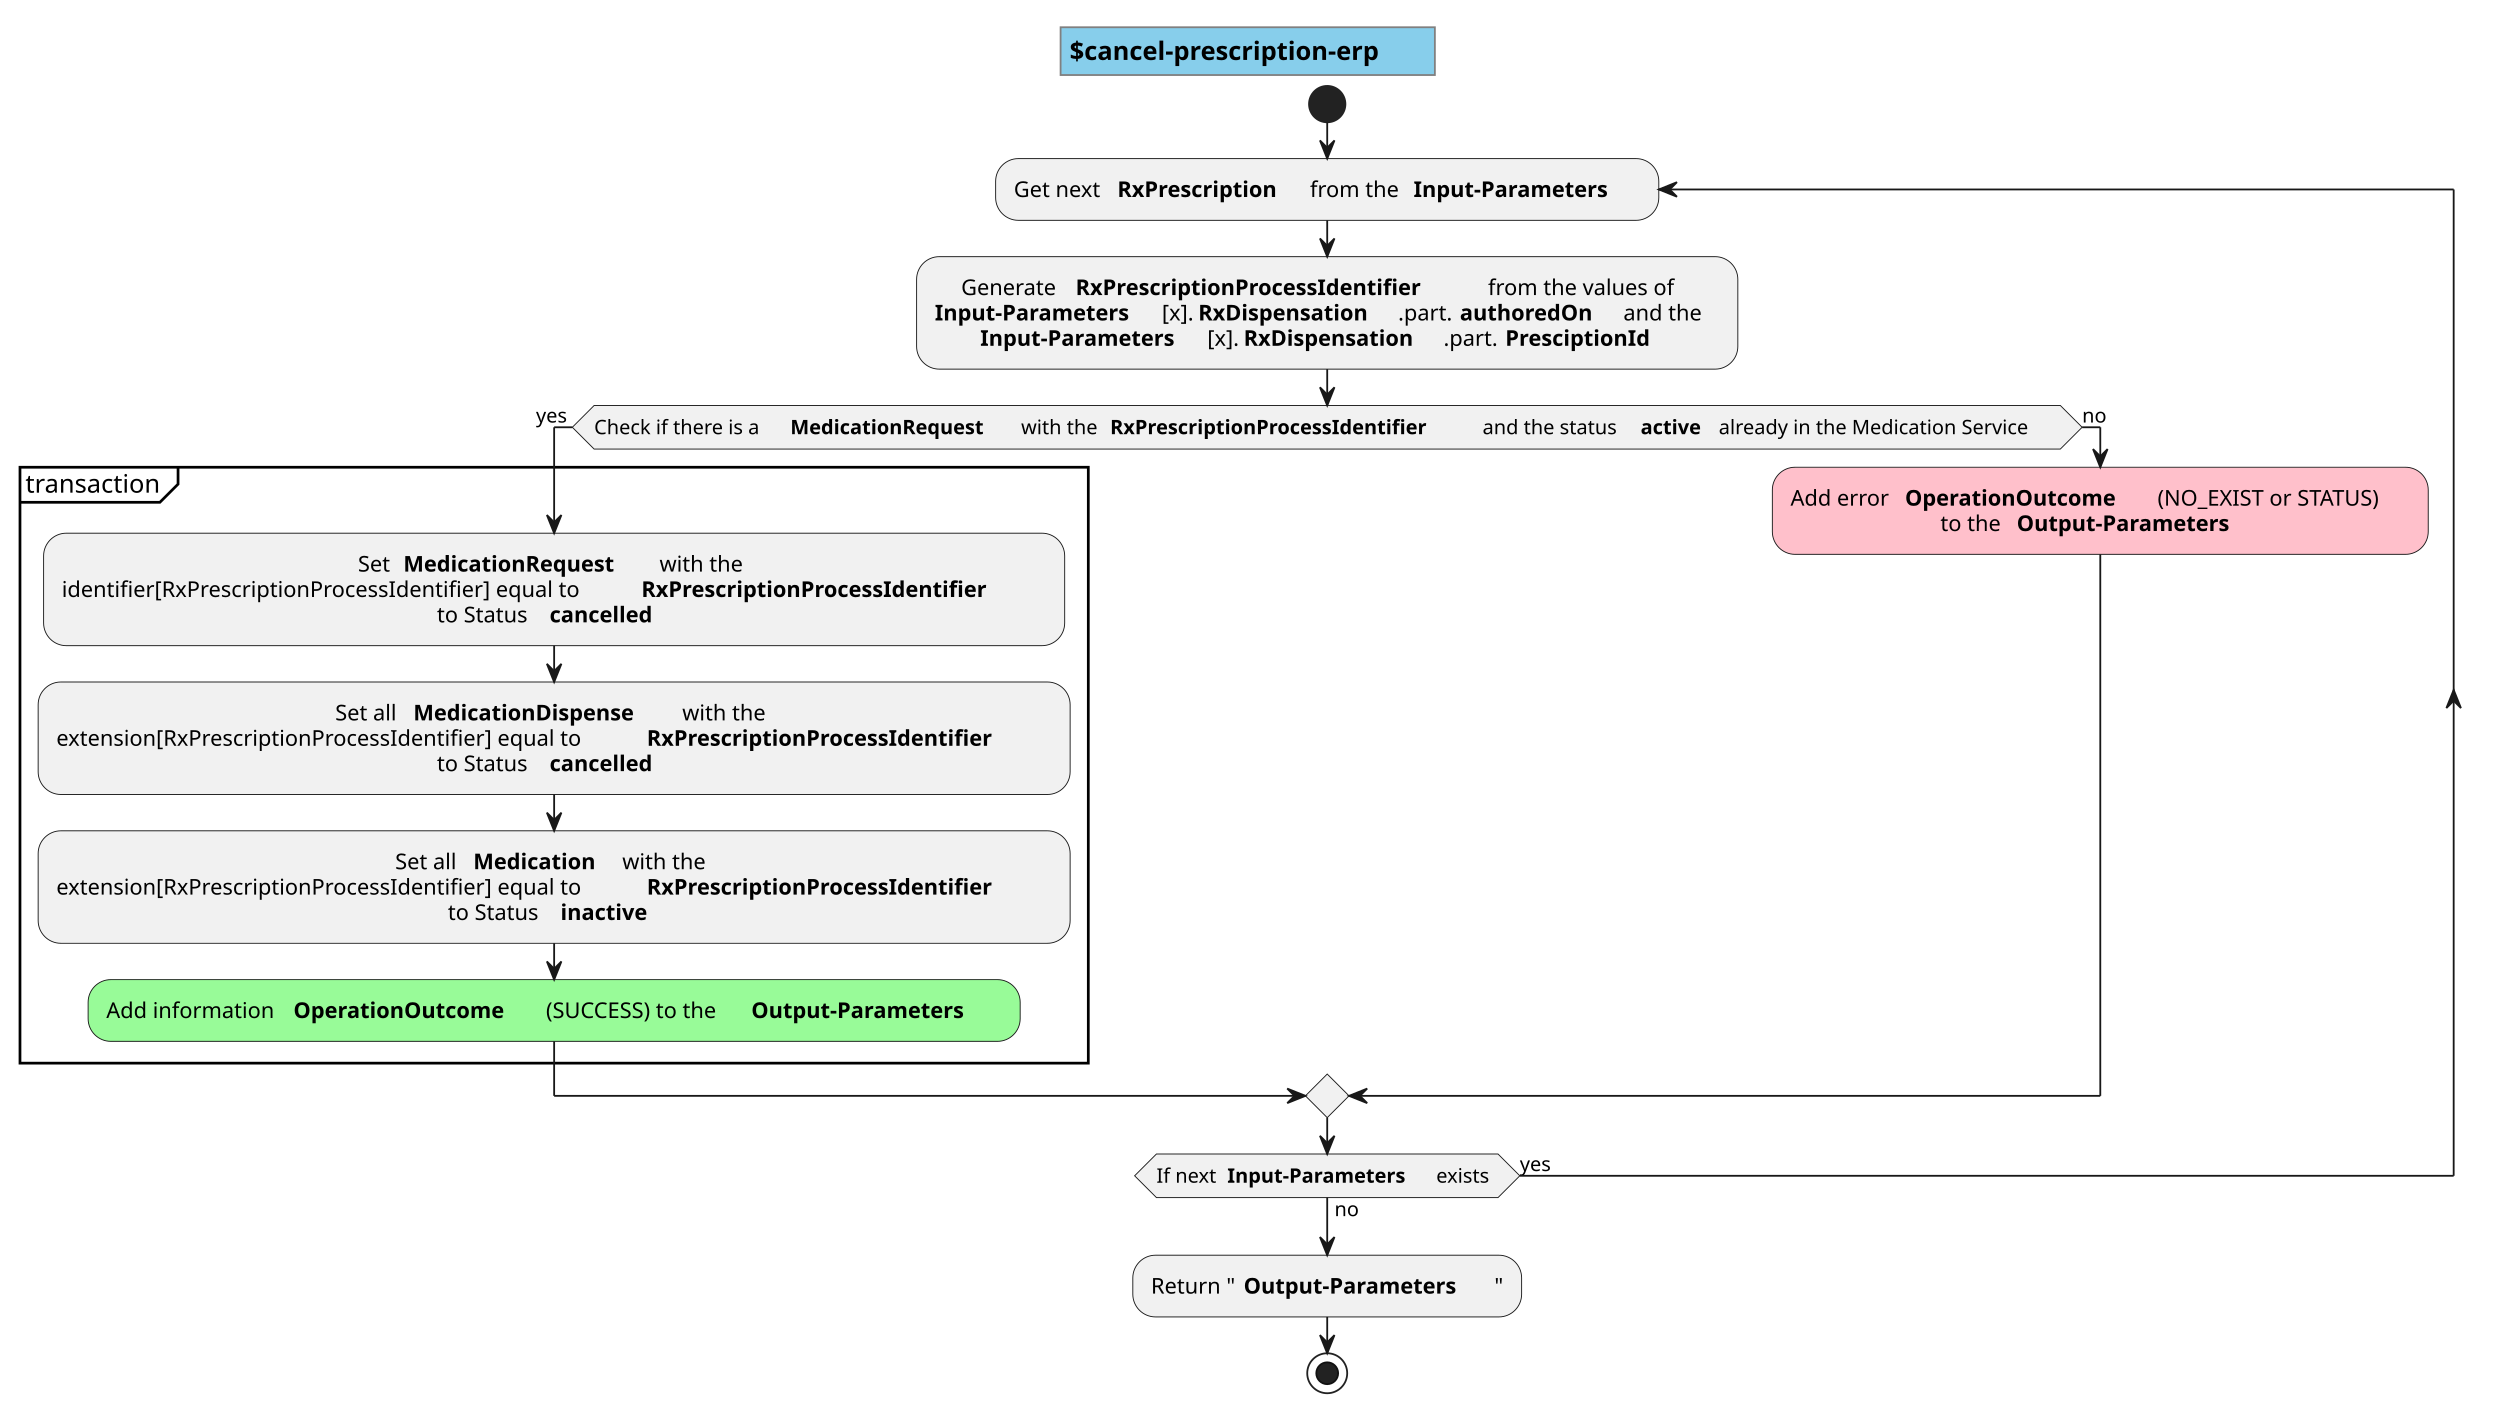
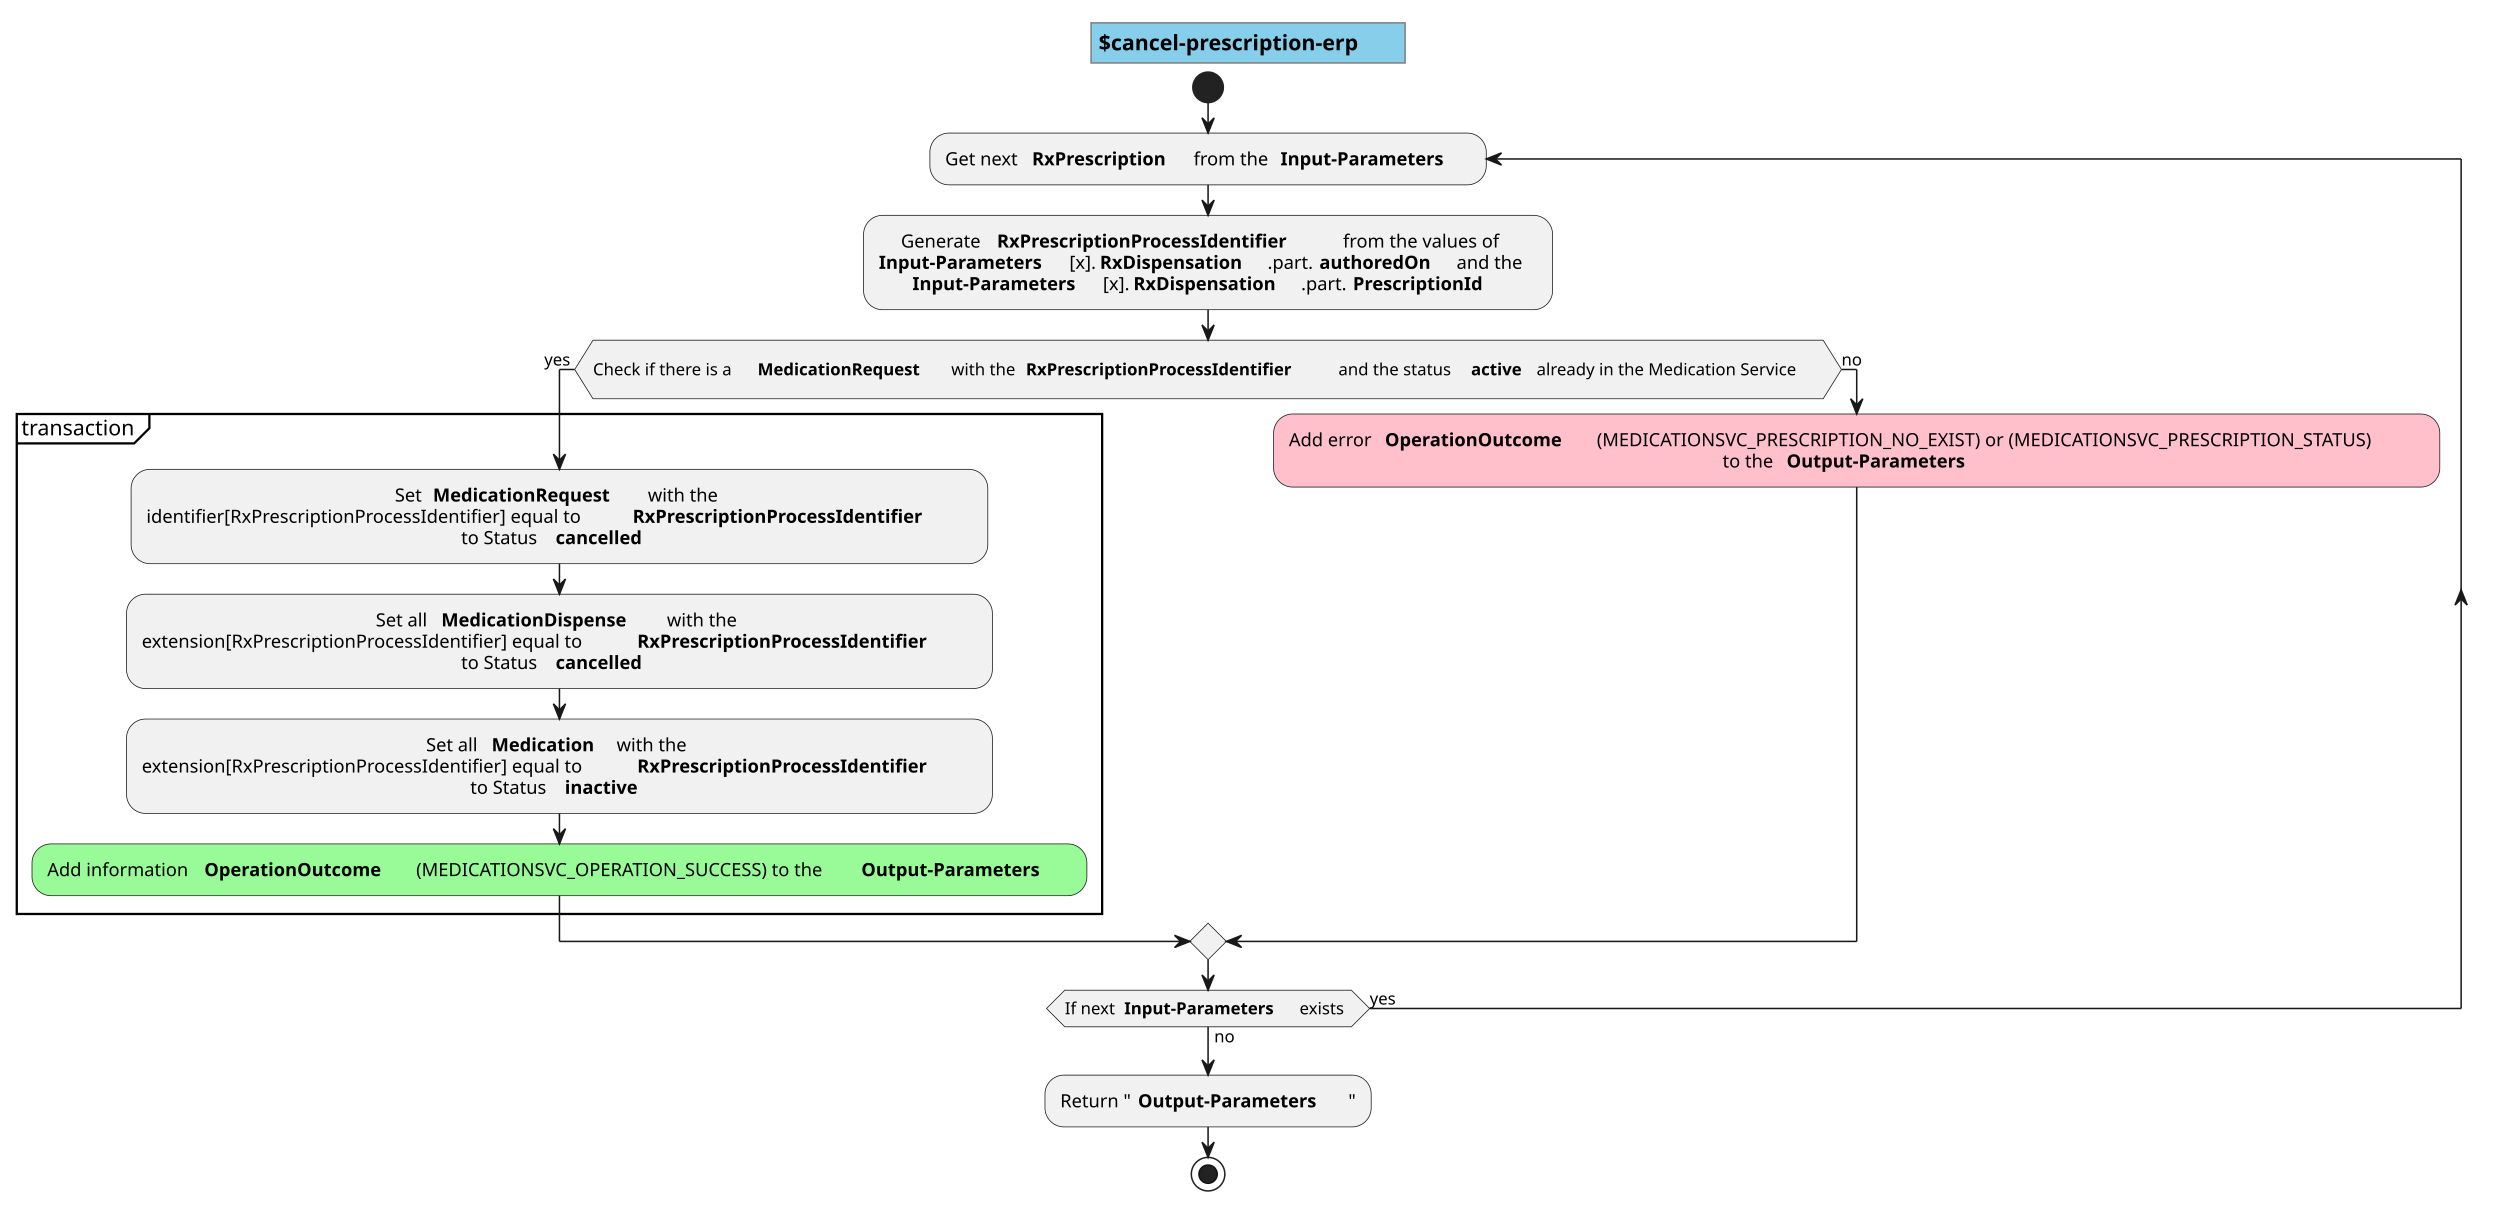
- <svg xmlns="http://www.w3.org/2000/svg" contentStyleType="text/css" height="777px" preserveAspectRatio="none" style="width:1376px;height:777px;background:#FFFFFF;" version="1.1" viewBox="0 0 1376 777" width="1376px" zoomAndPan="magnify">
+ <svg xmlns="http://www.w3.org/2000/svg" contentStyleType="text/css" height="792px" preserveAspectRatio="none" style="width:1640px;height:792px;background:#FFFFFF;" version="1.1" viewBox="0 0 1640 792" width="1640px" zoomAndPan="magnify">
  <defs />
  <g>
-     <rect fill="#87CEEB" height="26.297" id="_title" style="stroke:#808080;stroke-width:1.0;" width="206" x="583.75" y="15" />
-     <text fill="#000000" font-family="sans-serif" font-size="14" font-weight="bold" lengthAdjust="spacing" textLength="196" x="588.75" y="32.995">$cancel-prescription-erp</text>
-     <ellipse cx="730.5" cy="57.297" fill="#222222" rx="10" ry="10" style="stroke:#222222;stroke-width:1.0;" />
-     <rect fill="#F1F1F1" height="61.906" rx="12.5" ry="12.5" style="stroke:#181818;stroke-width:0.5;" width="452" x="504.5" y="141.266" />
-     <text fill="#000000" font-family="sans-serif" font-size="12" lengthAdjust="spacing" textLength="59" x="529" y="162.404">Generate</text>
-     <text fill="#000000" font-family="sans-serif" font-size="12" font-weight="bold" lengthAdjust="spacing" textLength="223" x="592" y="162.404">RxPrescriptionProcessIdentifier</text>
-     <text fill="#000000" font-family="sans-serif" font-size="12" lengthAdjust="spacing" textLength="113" x="819" y="162.404">from the values of</text>
-     <text fill="#000000" font-family="sans-serif" font-size="12" font-weight="bold" lengthAdjust="spacing" textLength="125" x="514.5" y="176.373">Input-Parameters</text>
-     <text fill="#000000" font-family="sans-serif" font-size="12" lengthAdjust="spacing" textLength="20" x="639.5" y="176.373">[x].</text>
-     <text fill="#000000" font-family="sans-serif" font-size="12" font-weight="bold" lengthAdjust="spacing" textLength="110" x="659.5" y="176.373">RxDispensation</text>
-     <text fill="#000000" font-family="sans-serif" font-size="12" lengthAdjust="spacing" textLength="34" x="769.5" y="176.373">.part.</text>
-     <text fill="#000000" font-family="sans-serif" font-size="12" font-weight="bold" lengthAdjust="spacing" textLength="86" x="803.5" y="176.373">authoredOn</text>
-     <text fill="#000000" font-family="sans-serif" font-size="12" lengthAdjust="spacing" textLength="49" x="893.5" y="176.373">and the</text>
-     <text fill="#000000" font-family="sans-serif" font-size="12" font-weight="bold" lengthAdjust="spacing" textLength="125" x="539.5" y="190.342">Input-Parameters</text>
-     <text fill="#000000" font-family="sans-serif" font-size="12" lengthAdjust="spacing" textLength="20" x="664.5" y="190.342">[x].</text>
-     <text fill="#000000" font-family="sans-serif" font-size="12" font-weight="bold" lengthAdjust="spacing" textLength="110" x="684.5" y="190.342">RxDispensation</text>
-     <text fill="#000000" font-family="sans-serif" font-size="12" lengthAdjust="spacing" textLength="34" x="794.5" y="190.342">.part.</text>
-     <text fill="#000000" font-family="sans-serif" font-size="12" font-weight="bold" lengthAdjust="spacing" textLength="93" x="828.5" y="190.342">PresciptionId</text>
-     <polygon fill="#F1F1F1" points="327,223.172,1134,223.172,1146,235.172,1134,247.172,327,247.172,315,235.172,327,223.172" style="stroke:#181818;stroke-width:0.5;" />
-     <text fill="#000000" font-family="sans-serif" font-size="11" lengthAdjust="spacing" textLength="104" x="327" y="238.98">Check if there is a</text>
-     <text fill="#000000" font-family="sans-serif" font-size="11" font-weight="bold" lengthAdjust="spacing" textLength="123" x="435" y="238.98">MedicationRequest</text>
-     <text fill="#000000" font-family="sans-serif" font-size="11" lengthAdjust="spacing" textLength="45" x="562" y="238.98">with the</text>
-     <text fill="#000000" font-family="sans-serif" font-size="11" font-weight="bold" lengthAdjust="spacing" textLength="201" x="611" y="238.98">RxPrescriptionProcessIdentifier</text>
-     <text fill="#000000" font-family="sans-serif" font-size="11" lengthAdjust="spacing" textLength="83" x="816" y="238.98">and the status</text>
-     <text fill="#000000" font-family="sans-serif" font-size="11" font-weight="bold" lengthAdjust="spacing" textLength="39" x="903" y="238.98">active</text>
-     <text fill="#000000" font-family="sans-serif" font-size="11" lengthAdjust="spacing" textLength="188" x="946" y="238.98">already in the Medication Service</text>
-     <text fill="#000000" font-family="sans-serif" font-size="11" lengthAdjust="spacing" textLength="20" x="295" y="232.578">yes</text>
-     <text fill="#000000" font-family="sans-serif" font-size="11" lengthAdjust="spacing" textLength="14" x="1146" y="232.578">no</text>
-     <rect fill="none" height="327.984" style="stroke:#000000;stroke-width:1.5;" width="588" x="11" y="257.172" />
-     <path d="M98,257.172 L98,266.469 L88,276.469 L11,276.469 " fill="none" style="stroke:#000000;stroke-width:1.5;" />
-     <text fill="#000000" font-family="sans-serif" font-size="14" lengthAdjust="spacing" textLength="77" x="14" y="271.167">transaction</text>
-     <rect fill="#F1F1F1" height="61.906" rx="12.5" ry="12.5" style="stroke:#181818;stroke-width:0.5;" width="562" x="24" y="293.469" />
-     <text fill="#000000" font-family="sans-serif" font-size="12" lengthAdjust="spacing" textLength="21" x="197" y="314.607">Set</text>
-     <text fill="#000000" font-family="sans-serif" font-size="12" font-weight="bold" lengthAdjust="spacing" textLength="137" x="222" y="314.607">MedicationRequest</text>
-     <text fill="#000000" font-family="sans-serif" font-size="12" lengthAdjust="spacing" textLength="50" x="363" y="314.607">with the</text>
-     <text fill="#000000" font-family="sans-serif" font-size="12" lengthAdjust="spacing" textLength="315" x="34" y="328.576">identifier[RxPrescriptionProcessIdentifier] equal to</text>
-     <text fill="#000000" font-family="sans-serif" font-size="12" font-weight="bold" lengthAdjust="spacing" textLength="223" x="353" y="328.576">RxPrescriptionProcessIdentifier</text>
-     <text fill="#000000" font-family="sans-serif" font-size="12" lengthAdjust="spacing" textLength="58" x="240.5" y="342.545">to Status</text>
-     <text fill="#000000" font-family="sans-serif" font-size="12" font-weight="bold" lengthAdjust="spacing" textLength="67" x="302.5" y="342.545">cancelled</text>
-     <rect fill="#F1F1F1" height="61.906" rx="12.5" ry="12.5" style="stroke:#181818;stroke-width:0.5;" width="568" x="21" y="375.375" />
-     <text fill="#000000" font-family="sans-serif" font-size="12" lengthAdjust="spacing" textLength="39" x="184.5" y="396.514">Set all</text>
-     <text fill="#000000" font-family="sans-serif" font-size="12" font-weight="bold" lengthAdjust="spacing" textLength="144" x="227.5" y="396.514">MedicationDispense</text>
-     <text fill="#000000" font-family="sans-serif" font-size="12" lengthAdjust="spacing" textLength="50" x="375.5" y="396.514">with the</text>
-     <text fill="#000000" font-family="sans-serif" font-size="12" lengthAdjust="spacing" textLength="321" x="31" y="410.482">extension[RxPrescriptionProcessIdentifier] equal to</text>
-     <text fill="#000000" font-family="sans-serif" font-size="12" font-weight="bold" lengthAdjust="spacing" textLength="223" x="356" y="410.482">RxPrescriptionProcessIdentifier</text>
-     <text fill="#000000" font-family="sans-serif" font-size="12" lengthAdjust="spacing" textLength="58" x="240.5" y="424.451">to Status</text>
-     <text fill="#000000" font-family="sans-serif" font-size="12" font-weight="bold" lengthAdjust="spacing" textLength="67" x="302.5" y="424.451">cancelled</text>
-     <rect fill="#F1F1F1" height="61.906" rx="12.5" ry="12.5" style="stroke:#181818;stroke-width:0.5;" width="568" x="21" y="457.281" />
-     <text fill="#000000" font-family="sans-serif" font-size="12" lengthAdjust="spacing" textLength="39" x="217.5" y="478.42">Set all</text>
-     <text fill="#000000" font-family="sans-serif" font-size="12" font-weight="bold" lengthAdjust="spacing" textLength="78" x="260.5" y="478.42">Medication</text>
-     <text fill="#000000" font-family="sans-serif" font-size="12" lengthAdjust="spacing" textLength="50" x="342.5" y="478.42">with the</text>
-     <text fill="#000000" font-family="sans-serif" font-size="12" lengthAdjust="spacing" textLength="321" x="31" y="492.389">extension[RxPrescriptionProcessIdentifier] equal to</text>
-     <text fill="#000000" font-family="sans-serif" font-size="12" font-weight="bold" lengthAdjust="spacing" textLength="223" x="356" y="492.389">RxPrescriptionProcessIdentifier</text>
-     <text fill="#000000" font-family="sans-serif" font-size="12" lengthAdjust="spacing" textLength="58" x="246.5" y="506.357">to Status</text>
-     <text fill="#000000" font-family="sans-serif" font-size="12" font-weight="bold" lengthAdjust="spacing" textLength="55" x="308.5" y="506.357">inactive</text>
-     <rect fill="#98FB98" height="33.969" rx="12.5" ry="12.5" style="stroke:#181818;stroke-width:0.5;" width="513" x="48.5" y="539.188" />
-     <text fill="#000000" font-family="sans-serif" font-size="12" lengthAdjust="spacing" textLength="99" x="58.5" y="560.326">Add information</text>
-     <text fill="#000000" font-family="sans-serif" font-size="12" font-weight="bold" lengthAdjust="spacing" textLength="135" x="161.5" y="560.326">OperationOutcome</text>
-     <text fill="#000000" font-family="sans-serif" font-size="12" lengthAdjust="spacing" textLength="109" x="300.5" y="560.326">(SUCCESS) to the</text>
-     <text fill="#000000" font-family="sans-serif" font-size="12" font-weight="bold" lengthAdjust="spacing" textLength="138" x="413.5" y="560.326">Output-Parameters</text>
-     <rect fill="#FFC0CB" height="47.938" rx="12.5" ry="12.5" style="stroke:#181818;stroke-width:0.5;" width="361" x="975.5" y="257.172" />
-     <text fill="#000000" font-family="sans-serif" font-size="12" lengthAdjust="spacing" textLength="59" x="985.5" y="278.31">Add error</text>
-     <text fill="#000000" font-family="sans-serif" font-size="12" font-weight="bold" lengthAdjust="spacing" textLength="135" x="1048.5" y="278.31">OperationOutcome</text>
-     <text fill="#000000" font-family="sans-serif" font-size="12" lengthAdjust="spacing" textLength="135" x="1187.5" y="278.31">(NO_EXIST or STATUS)</text>
-     <text fill="#000000" font-family="sans-serif" font-size="12" lengthAdjust="spacing" textLength="38" x="1068" y="292.279">to the</text>
-     <text fill="#000000" font-family="sans-serif" font-size="12" font-weight="bold" lengthAdjust="spacing" textLength="138" x="1110" y="292.279">Output-Parameters</text>
-     <polygon fill="#F1F1F1" points="730.5,591.156,742.5,603.156,730.5,615.156,718.5,603.156,730.5,591.156" style="stroke:#181818;stroke-width:0.5;" />
-     <rect fill="#F1F1F1" height="33.969" rx="12.5" ry="12.5" style="stroke:#181818;stroke-width:0.5;" width="365" x="548" y="87.297" />
-     <text fill="#000000" font-family="sans-serif" font-size="12" lengthAdjust="spacing" textLength="53" x="558" y="108.436">Get next</text>
-     <text fill="#000000" font-family="sans-serif" font-size="12" font-weight="bold" lengthAdjust="spacing" textLength="102" x="615" y="108.436">RxPrescription</text>
-     <text fill="#000000" font-family="sans-serif" font-size="12" lengthAdjust="spacing" textLength="53" x="721" y="108.436">from the</text>
-     <text fill="#000000" font-family="sans-serif" font-size="12" font-weight="bold" lengthAdjust="spacing" textLength="125" x="778" y="108.436">Input-Parameters</text>
-     <polygon fill="#F1F1F1" points="636.5,635.156,824.5,635.156,836.5,647.156,824.5,659.156,636.5,659.156,624.5,647.156,636.5,635.156" style="stroke:#181818;stroke-width:0.5;" />
-     <text fill="#000000" font-family="sans-serif" font-size="11" lengthAdjust="spacing" textLength="14" x="734.5" y="669.367">no</text>
-     <text fill="#000000" font-family="sans-serif" font-size="11" lengthAdjust="spacing" textLength="35" x="636.5" y="650.964">If next</text>
-     <text fill="#000000" font-family="sans-serif" font-size="11" font-weight="bold" lengthAdjust="spacing" textLength="111" x="675.5" y="650.964">Input-Parameters</text>
-     <text fill="#000000" font-family="sans-serif" font-size="11" lengthAdjust="spacing" textLength="34" x="790.5" y="650.964">exists</text>
-     <text fill="#000000" font-family="sans-serif" font-size="11" lengthAdjust="spacing" textLength="20" x="836.5" y="644.562">yes</text>
-     <rect fill="#F1F1F1" height="33.969" rx="12.5" ry="12.5" style="stroke:#181818;stroke-width:0.5;" width="214" x="623.5" y="690.867" />
-     <text fill="#000000" font-family="sans-serif" font-size="12" lengthAdjust="spacing" textLength="51" x="633.5" y="712.005">Return "</text>
-     <text fill="#000000" font-family="sans-serif" font-size="12" font-weight="bold" lengthAdjust="spacing" textLength="138" x="684.5" y="712.005">Output-Parameters</text>
-     <text fill="#000000" font-family="sans-serif" font-size="12" lengthAdjust="spacing" textLength="5" x="822.5" y="712.005">"</text>
-     <ellipse cx="730.5" cy="755.835" fill="none" rx="11" ry="11" style="stroke:#222222;stroke-width:1.0;" />
-     <ellipse cx="730.5" cy="755.835" fill="#222222" rx="6" ry="6" style="stroke:#111111;stroke-width:1.0;" />
-     <line style="stroke:#181818;stroke-width:1.0;" x1="305" x2="305" y1="355.375" y2="375.375" />
-     <polygon fill="#181818" points="301,365.375,305,375.375,309,365.375,305,369.375" style="stroke:#181818;stroke-width:1.0;" />
-     <line style="stroke:#181818;stroke-width:1.0;" x1="305" x2="305" y1="437.281" y2="457.281" />
-     <polygon fill="#181818" points="301,447.281,305,457.281,309,447.281,305,451.281" style="stroke:#181818;stroke-width:1.0;" />
-     <line style="stroke:#181818;stroke-width:1.0;" x1="305" x2="305" y1="519.188" y2="539.188" />
-     <polygon fill="#181818" points="301,529.188,305,539.188,309,529.188,305,533.188" style="stroke:#181818;stroke-width:1.0;" />
-     <line style="stroke:#181818;stroke-width:1.0;" x1="315" x2="305" y1="235.172" y2="235.172" />
-     <line style="stroke:#181818;stroke-width:1.0;" x1="305" x2="305" y1="235.172" y2="293.469" />
-     <polygon fill="#181818" points="301,283.469,305,293.469,309,283.469,305,287.469" style="stroke:#181818;stroke-width:1.0;" />
-     <line style="stroke:#181818;stroke-width:1.0;" x1="1146" x2="1156" y1="235.172" y2="235.172" />
-     <line style="stroke:#181818;stroke-width:1.0;" x1="1156" x2="1156" y1="235.172" y2="257.172" />
-     <polygon fill="#181818" points="1152,247.172,1156,257.172,1160,247.172,1156,251.172" style="stroke:#181818;stroke-width:1.0;" />
-     <line style="stroke:#181818;stroke-width:1.0;" x1="305" x2="305" y1="573.156" y2="603.156" />
-     <line style="stroke:#181818;stroke-width:1.0;" x1="305" x2="718.5" y1="603.156" y2="603.156" />
-     <polygon fill="#181818" points="708.5,599.156,718.5,603.156,708.5,607.156,712.5,603.156" style="stroke:#181818;stroke-width:1.0;" />
-     <line style="stroke:#181818;stroke-width:1.0;" x1="1156" x2="1156" y1="305.109" y2="603.156" />
-     <line style="stroke:#181818;stroke-width:1.0;" x1="1156" x2="742.5" y1="603.156" y2="603.156" />
-     <polygon fill="#181818" points="752.5,599.156,742.5,603.156,752.5,607.156,748.5,603.156" style="stroke:#181818;stroke-width:1.0;" />
-     <line style="stroke:#181818;stroke-width:1.0;" x1="730.5" x2="730.5" y1="203.172" y2="223.172" />
-     <polygon fill="#181818" points="726.5,213.172,730.5,223.172,734.5,213.172,730.5,217.172" style="stroke:#181818;stroke-width:1.0;" />
-     <line style="stroke:#181818;stroke-width:1.0;" x1="730.5" x2="730.5" y1="121.266" y2="141.266" />
-     <polygon fill="#181818" points="726.5,131.266,730.5,141.266,734.5,131.266,730.5,135.266" style="stroke:#181818;stroke-width:1.0;" />
-     <line style="stroke:#181818;stroke-width:1.0;" x1="836.5" x2="1350.5" y1="647.156" y2="647.156" />
-     <polygon fill="#181818" points="1346.5,389.719,1350.5,379.719,1354.5,389.719,1350.5,385.719" style="stroke:#181818;stroke-width:1.0;" />
-     <line style="stroke:#181818;stroke-width:1.0;" x1="1350.5" x2="1350.5" y1="104.281" y2="647.156" />
-     <line style="stroke:#181818;stroke-width:1.0;" x1="1350.5" x2="913" y1="104.281" y2="104.281" />
-     <polygon fill="#181818" points="923,100.281,913,104.281,923,108.281,919,104.281" style="stroke:#181818;stroke-width:1.0;" />
-     <line style="stroke:#181818;stroke-width:1.0;" x1="730.5" x2="730.5" y1="615.156" y2="635.156" />
-     <polygon fill="#181818" points="726.5,625.156,730.5,635.156,734.5,625.156,730.5,629.156" style="stroke:#181818;stroke-width:1.0;" />
-     <line style="stroke:#181818;stroke-width:1.0;" x1="730.5" x2="730.5" y1="67.297" y2="87.297" />
-     <polygon fill="#181818" points="726.5,77.297,730.5,87.297,734.5,77.297,730.5,81.297" style="stroke:#181818;stroke-width:1.0;" />
-     <line style="stroke:#181818;stroke-width:1.0;" x1="730.5" x2="730.5" y1="659.156" y2="690.867" />
-     <polygon fill="#181818" points="726.5,680.867,730.5,690.867,734.5,680.867,730.5,684.867" style="stroke:#181818;stroke-width:1.0;" />
-     <line style="stroke:#181818;stroke-width:1.0;" x1="730.5" x2="730.5" y1="724.835" y2="744.835" />
-     <polygon fill="#181818" points="726.5,734.835,730.5,744.835,734.5,734.835,730.5,738.835" style="stroke:#181818;stroke-width:1.0;" />
+     <rect fill="#87CEEB" height="26.297" id="_title" style="stroke:#808080;stroke-width:1.0;" width="206" x="715.75" y="15" />
+     <text fill="#000000" font-family="sans-serif" font-size="14" font-weight="bold" lengthAdjust="spacing" textLength="196" x="720.75" y="32.995">$cancel-prescription-erp</text>
+     <ellipse cx="792.5" cy="57.297" fill="#222222" rx="10" ry="10" style="stroke:#222222;stroke-width:1.0;" />
+     <rect fill="#F1F1F1" height="61.906" rx="12.5" ry="12.5" style="stroke:#181818;stroke-width:0.5;" width="452" x="566.5" y="141.266" />
+     <text fill="#000000" font-family="sans-serif" font-size="12" lengthAdjust="spacing" textLength="59" x="591" y="162.404">Generate</text>
+     <text fill="#000000" font-family="sans-serif" font-size="12" font-weight="bold" lengthAdjust="spacing" textLength="223" x="654" y="162.404">RxPrescriptionProcessIdentifier</text>
+     <text fill="#000000" font-family="sans-serif" font-size="12" lengthAdjust="spacing" textLength="113" x="881" y="162.404">from the values of</text>
+     <text fill="#000000" font-family="sans-serif" font-size="12" font-weight="bold" lengthAdjust="spacing" textLength="125" x="576.5" y="176.373">Input-Parameters</text>
+     <text fill="#000000" font-family="sans-serif" font-size="12" lengthAdjust="spacing" textLength="20" x="701.5" y="176.373">[x].</text>
+     <text fill="#000000" font-family="sans-serif" font-size="12" font-weight="bold" lengthAdjust="spacing" textLength="110" x="721.5" y="176.373">RxDispensation</text>
+     <text fill="#000000" font-family="sans-serif" font-size="12" lengthAdjust="spacing" textLength="34" x="831.5" y="176.373">.part.</text>
+     <text fill="#000000" font-family="sans-serif" font-size="12" font-weight="bold" lengthAdjust="spacing" textLength="86" x="865.5" y="176.373">authoredOn</text>
+     <text fill="#000000" font-family="sans-serif" font-size="12" lengthAdjust="spacing" textLength="49" x="955.5" y="176.373">and the</text>
+     <text fill="#000000" font-family="sans-serif" font-size="12" font-weight="bold" lengthAdjust="spacing" textLength="125" x="598.5" y="190.342">Input-Parameters</text>
+     <text fill="#000000" font-family="sans-serif" font-size="12" lengthAdjust="spacing" textLength="20" x="723.5" y="190.342">[x].</text>
+     <text fill="#000000" font-family="sans-serif" font-size="12" font-weight="bold" lengthAdjust="spacing" textLength="110" x="743.5" y="190.342">RxDispensation</text>
+     <text fill="#000000" font-family="sans-serif" font-size="12" lengthAdjust="spacing" textLength="34" x="853.5" y="190.342">.part.</text>
+     <text fill="#000000" font-family="sans-serif" font-size="12" font-weight="bold" lengthAdjust="spacing" textLength="99" x="887.5" y="190.342">PrescriptionId</text>
+     <polygon fill="#F1F1F1" points="389,223.172,1196,223.172,1208,242.379,1196,261.586,389,261.586,377,242.379,389,223.172" style="stroke:#181818;stroke-width:0.5;" />
+     <text fill="#000000" font-family="sans-serif" font-size="11" lengthAdjust="spacing" textLength="4" x="790.5" y="233.382"> </text>
+     <text fill="#000000" font-family="sans-serif" font-size="11" lengthAdjust="spacing" textLength="104" x="389" y="246.187">Check if there is a</text>
+     <text fill="#000000" font-family="sans-serif" font-size="11" font-weight="bold" lengthAdjust="spacing" textLength="123" x="497" y="246.187">MedicationRequest</text>
+     <text fill="#000000" font-family="sans-serif" font-size="11" lengthAdjust="spacing" textLength="45" x="624" y="246.187">with the</text>
+     <text fill="#000000" font-family="sans-serif" font-size="11" font-weight="bold" lengthAdjust="spacing" textLength="201" x="673" y="246.187">RxPrescriptionProcessIdentifier</text>
+     <text fill="#000000" font-family="sans-serif" font-size="11" lengthAdjust="spacing" textLength="83" x="878" y="246.187">and the status</text>
+     <text fill="#000000" font-family="sans-serif" font-size="11" font-weight="bold" lengthAdjust="spacing" textLength="39" x="965" y="246.187">active</text>
+     <text fill="#000000" font-family="sans-serif" font-size="11" lengthAdjust="spacing" textLength="188" x="1008" y="246.187">already in the Medication Service</text>
+     <text fill="#000000" font-family="sans-serif" font-size="11" lengthAdjust="spacing" textLength="4" x="790.5" y="258.992"> </text>
+     <text fill="#000000" font-family="sans-serif" font-size="11" lengthAdjust="spacing" textLength="20" x="357" y="239.785">yes</text>
+     <text fill="#000000" font-family="sans-serif" font-size="11" lengthAdjust="spacing" textLength="14" x="1208" y="239.785">no</text>
+     <rect fill="none" height="327.984" style="stroke:#000000;stroke-width:1.5;" width="712" x="11" y="271.586" />
+     <path d="M98,271.586 L98,280.883 L88,290.883 L11,290.883 " fill="none" style="stroke:#000000;stroke-width:1.5;" />
+     <text fill="#000000" font-family="sans-serif" font-size="14" lengthAdjust="spacing" textLength="77" x="14" y="285.581">transaction</text>
+     <rect fill="#F1F1F1" height="61.906" rx="12.5" ry="12.5" style="stroke:#181818;stroke-width:0.5;" width="562" x="86" y="307.883" />
+     <text fill="#000000" font-family="sans-serif" font-size="12" lengthAdjust="spacing" textLength="21" x="259" y="329.022">Set</text>
+     <text fill="#000000" font-family="sans-serif" font-size="12" font-weight="bold" lengthAdjust="spacing" textLength="137" x="284" y="329.022">MedicationRequest</text>
+     <text fill="#000000" font-family="sans-serif" font-size="12" lengthAdjust="spacing" textLength="50" x="425" y="329.022">with the</text>
+     <text fill="#000000" font-family="sans-serif" font-size="12" lengthAdjust="spacing" textLength="315" x="96" y="342.99">identifier[RxPrescriptionProcessIdentifier] equal to</text>
+     <text fill="#000000" font-family="sans-serif" font-size="12" font-weight="bold" lengthAdjust="spacing" textLength="223" x="415" y="342.99">RxPrescriptionProcessIdentifier</text>
+     <text fill="#000000" font-family="sans-serif" font-size="12" lengthAdjust="spacing" textLength="58" x="302.5" y="356.959">to Status</text>
+     <text fill="#000000" font-family="sans-serif" font-size="12" font-weight="bold" lengthAdjust="spacing" textLength="67" x="364.5" y="356.959">cancelled</text>
+     <rect fill="#F1F1F1" height="61.906" rx="12.5" ry="12.5" style="stroke:#181818;stroke-width:0.5;" width="568" x="83" y="389.789" />
+     <text fill="#000000" font-family="sans-serif" font-size="12" lengthAdjust="spacing" textLength="39" x="246.5" y="410.928">Set all</text>
+     <text fill="#000000" font-family="sans-serif" font-size="12" font-weight="bold" lengthAdjust="spacing" textLength="144" x="289.5" y="410.928">MedicationDispense</text>
+     <text fill="#000000" font-family="sans-serif" font-size="12" lengthAdjust="spacing" textLength="50" x="437.5" y="410.928">with the</text>
+     <text fill="#000000" font-family="sans-serif" font-size="12" lengthAdjust="spacing" textLength="321" x="93" y="424.897">extension[RxPrescriptionProcessIdentifier] equal to</text>
+     <text fill="#000000" font-family="sans-serif" font-size="12" font-weight="bold" lengthAdjust="spacing" textLength="223" x="418" y="424.897">RxPrescriptionProcessIdentifier</text>
+     <text fill="#000000" font-family="sans-serif" font-size="12" lengthAdjust="spacing" textLength="58" x="302.5" y="438.865">to Status</text>
+     <text fill="#000000" font-family="sans-serif" font-size="12" font-weight="bold" lengthAdjust="spacing" textLength="67" x="364.5" y="438.865">cancelled</text>
+     <rect fill="#F1F1F1" height="61.906" rx="12.5" ry="12.5" style="stroke:#181818;stroke-width:0.5;" width="568" x="83" y="471.695" />
+     <text fill="#000000" font-family="sans-serif" font-size="12" lengthAdjust="spacing" textLength="39" x="279.5" y="492.834">Set all</text>
+     <text fill="#000000" font-family="sans-serif" font-size="12" font-weight="bold" lengthAdjust="spacing" textLength="78" x="322.5" y="492.834">Medication</text>
+     <text fill="#000000" font-family="sans-serif" font-size="12" lengthAdjust="spacing" textLength="50" x="404.5" y="492.834">with the</text>
+     <text fill="#000000" font-family="sans-serif" font-size="12" lengthAdjust="spacing" textLength="321" x="93" y="506.803">extension[RxPrescriptionProcessIdentifier] equal to</text>
+     <text fill="#000000" font-family="sans-serif" font-size="12" font-weight="bold" lengthAdjust="spacing" textLength="223" x="418" y="506.803">RxPrescriptionProcessIdentifier</text>
+     <text fill="#000000" font-family="sans-serif" font-size="12" lengthAdjust="spacing" textLength="58" x="308.5" y="520.771">to Status</text>
+     <text fill="#000000" font-family="sans-serif" font-size="12" font-weight="bold" lengthAdjust="spacing" textLength="55" x="370.5" y="520.771">inactive</text>
+     <rect fill="#98FB98" height="33.969" rx="12.5" ry="12.5" style="stroke:#181818;stroke-width:0.5;" width="692" x="21" y="553.602" />
+     <text fill="#000000" font-family="sans-serif" font-size="12" lengthAdjust="spacing" textLength="99" x="31" y="574.74">Add information</text>
+     <text fill="#000000" font-family="sans-serif" font-size="12" font-weight="bold" lengthAdjust="spacing" textLength="135" x="134" y="574.74">OperationOutcome</text>
+     <text fill="#000000" font-family="sans-serif" font-size="12" lengthAdjust="spacing" textLength="288" x="273" y="574.74">(MEDICATIONSVC_OPERATION_SUCCESS) to the</text>
+     <text fill="#000000" font-family="sans-serif" font-size="12" font-weight="bold" lengthAdjust="spacing" textLength="138" x="565" y="574.74">Output-Parameters</text>
+     <rect fill="#FFC0CB" height="47.938" rx="12.5" ry="12.5" style="stroke:#181818;stroke-width:0.5;" width="765" x="835.5" y="271.586" />
+     <text fill="#000000" font-family="sans-serif" font-size="12" lengthAdjust="spacing" textLength="59" x="845.5" y="292.725">Add error</text>
+     <text fill="#000000" font-family="sans-serif" font-size="12" font-weight="bold" lengthAdjust="spacing" textLength="135" x="908.5" y="292.725">OperationOutcome</text>
+     <text fill="#000000" font-family="sans-serif" font-size="12" lengthAdjust="spacing" textLength="539" x="1047.5" y="292.725">(MEDICATIONSVC_PRESCRIPTION_NO_EXIST) or (MEDICATIONSVC_PRESCRIPTION_STATUS)</text>
+     <text fill="#000000" font-family="sans-serif" font-size="12" lengthAdjust="spacing" textLength="38" x="1130" y="306.693">to the</text>
+     <text fill="#000000" font-family="sans-serif" font-size="12" font-weight="bold" lengthAdjust="spacing" textLength="138" x="1172" y="306.693">Output-Parameters</text>
+     <polygon fill="#F1F1F1" points="792.5,605.57,804.5,617.57,792.5,629.57,780.5,617.57,792.5,605.57" style="stroke:#181818;stroke-width:0.5;" />
+     <rect fill="#F1F1F1" height="33.969" rx="12.5" ry="12.5" style="stroke:#181818;stroke-width:0.5;" width="365" x="610" y="87.297" />
+     <text fill="#000000" font-family="sans-serif" font-size="12" lengthAdjust="spacing" textLength="53" x="620" y="108.436">Get next</text>
+     <text fill="#000000" font-family="sans-serif" font-size="12" font-weight="bold" lengthAdjust="spacing" textLength="102" x="677" y="108.436">RxPrescription</text>
+     <text fill="#000000" font-family="sans-serif" font-size="12" lengthAdjust="spacing" textLength="53" x="783" y="108.436">from the</text>
+     <text fill="#000000" font-family="sans-serif" font-size="12" font-weight="bold" lengthAdjust="spacing" textLength="125" x="840" y="108.436">Input-Parameters</text>
+     <polygon fill="#F1F1F1" points="698.5,649.57,886.5,649.57,898.5,661.57,886.5,673.57,698.5,673.57,686.5,661.57,698.5,649.57" style="stroke:#181818;stroke-width:0.5;" />
+     <text fill="#000000" font-family="sans-serif" font-size="11" lengthAdjust="spacing" textLength="14" x="796.5" y="683.781">no</text>
+     <text fill="#000000" font-family="sans-serif" font-size="11" lengthAdjust="spacing" textLength="35" x="698.5" y="665.378">If next</text>
+     <text fill="#000000" font-family="sans-serif" font-size="11" font-weight="bold" lengthAdjust="spacing" textLength="111" x="737.5" y="665.378">Input-Parameters</text>
+     <text fill="#000000" font-family="sans-serif" font-size="11" lengthAdjust="spacing" textLength="34" x="852.5" y="665.378">exists</text>
+     <text fill="#000000" font-family="sans-serif" font-size="11" lengthAdjust="spacing" textLength="20" x="898.5" y="658.976">yes</text>
+     <rect fill="#F1F1F1" height="33.969" rx="12.5" ry="12.5" style="stroke:#181818;stroke-width:0.5;" width="214" x="685.5" y="705.281" />
+     <text fill="#000000" font-family="sans-serif" font-size="12" lengthAdjust="spacing" textLength="51" x="695.5" y="726.419">Return "</text>
+     <text fill="#000000" font-family="sans-serif" font-size="12" font-weight="bold" lengthAdjust="spacing" textLength="138" x="746.5" y="726.419">Output-Parameters</text>
+     <text fill="#000000" font-family="sans-serif" font-size="12" lengthAdjust="spacing" textLength="5" x="884.5" y="726.419">"</text>
+     <ellipse cx="792.5" cy="770.25" fill="none" rx="11" ry="11" style="stroke:#222222;stroke-width:1.0;" />
+     <ellipse cx="792.5" cy="770.25" fill="#222222" rx="6" ry="6" style="stroke:#111111;stroke-width:1.0;" />
+     <line style="stroke:#181818;stroke-width:1.0;" x1="367" x2="367" y1="369.789" y2="389.789" />
+     <polygon fill="#181818" points="363,379.789,367,389.789,371,379.789,367,383.789" style="stroke:#181818;stroke-width:1.0;" />
+     <line style="stroke:#181818;stroke-width:1.0;" x1="367" x2="367" y1="451.695" y2="471.695" />
+     <polygon fill="#181818" points="363,461.695,367,471.695,371,461.695,367,465.695" style="stroke:#181818;stroke-width:1.0;" />
+     <line style="stroke:#181818;stroke-width:1.0;" x1="367" x2="367" y1="533.602" y2="553.602" />
+     <polygon fill="#181818" points="363,543.602,367,553.602,371,543.602,367,547.602" style="stroke:#181818;stroke-width:1.0;" />
+     <line style="stroke:#181818;stroke-width:1.0;" x1="377" x2="367" y1="242.379" y2="242.379" />
+     <line style="stroke:#181818;stroke-width:1.0;" x1="367" x2="367" y1="242.379" y2="307.883" />
+     <polygon fill="#181818" points="363,297.883,367,307.883,371,297.883,367,301.883" style="stroke:#181818;stroke-width:1.0;" />
+     <line style="stroke:#181818;stroke-width:1.0;" x1="1208" x2="1218" y1="242.379" y2="242.379" />
+     <line style="stroke:#181818;stroke-width:1.0;" x1="1218" x2="1218" y1="242.379" y2="271.586" />
+     <polygon fill="#181818" points="1214,261.586,1218,271.586,1222,261.586,1218,265.586" style="stroke:#181818;stroke-width:1.0;" />
+     <line style="stroke:#181818;stroke-width:1.0;" x1="367" x2="367" y1="587.57" y2="617.57" />
+     <line style="stroke:#181818;stroke-width:1.0;" x1="367" x2="780.5" y1="617.57" y2="617.57" />
+     <polygon fill="#181818" points="770.5,613.57,780.5,617.57,770.5,621.57,774.5,617.57" style="stroke:#181818;stroke-width:1.0;" />
+     <line style="stroke:#181818;stroke-width:1.0;" x1="1218" x2="1218" y1="319.523" y2="617.57" />
+     <line style="stroke:#181818;stroke-width:1.0;" x1="1218" x2="804.5" y1="617.57" y2="617.57" />
+     <polygon fill="#181818" points="814.5,613.57,804.5,617.57,814.5,621.57,810.5,617.57" style="stroke:#181818;stroke-width:1.0;" />
+     <line style="stroke:#181818;stroke-width:1.0;" x1="792.5" x2="792.5" y1="203.172" y2="223.172" />
+     <polygon fill="#181818" points="788.5,213.172,792.5,223.172,796.5,213.172,792.5,217.172" style="stroke:#181818;stroke-width:1.0;" />
+     <line style="stroke:#181818;stroke-width:1.0;" x1="792.5" x2="792.5" y1="121.266" y2="141.266" />
+     <polygon fill="#181818" points="788.5,131.266,792.5,141.266,796.5,131.266,792.5,135.266" style="stroke:#181818;stroke-width:1.0;" />
+     <line style="stroke:#181818;stroke-width:1.0;" x1="898.5" x2="1614.5" y1="661.57" y2="661.57" />
+     <polygon fill="#181818" points="1610.5,396.926,1614.5,386.926,1618.5,396.926,1614.5,392.926" style="stroke:#181818;stroke-width:1.0;" />
+     <line style="stroke:#181818;stroke-width:1.0;" x1="1614.5" x2="1614.5" y1="104.281" y2="661.57" />
+     <line style="stroke:#181818;stroke-width:1.0;" x1="1614.5" x2="975" y1="104.281" y2="104.281" />
+     <polygon fill="#181818" points="985,100.281,975,104.281,985,108.281,981,104.281" style="stroke:#181818;stroke-width:1.0;" />
+     <line style="stroke:#181818;stroke-width:1.0;" x1="792.5" x2="792.5" y1="629.57" y2="649.57" />
+     <polygon fill="#181818" points="788.5,639.57,792.5,649.57,796.5,639.57,792.5,643.57" style="stroke:#181818;stroke-width:1.0;" />
+     <line style="stroke:#181818;stroke-width:1.0;" x1="792.5" x2="792.5" y1="67.297" y2="87.297" />
+     <polygon fill="#181818" points="788.5,77.297,792.5,87.297,796.5,77.297,792.5,81.297" style="stroke:#181818;stroke-width:1.0;" />
+     <line style="stroke:#181818;stroke-width:1.0;" x1="792.5" x2="792.5" y1="673.57" y2="705.281" />
+     <polygon fill="#181818" points="788.5,695.281,792.5,705.281,796.5,695.281,792.5,699.281" style="stroke:#181818;stroke-width:1.0;" />
+     <line style="stroke:#181818;stroke-width:1.0;" x1="792.5" x2="792.5" y1="739.25" y2="759.25" />
+     <polygon fill="#181818" points="788.5,749.25,792.5,759.25,796.5,749.25,792.5,753.25" style="stroke:#181818;stroke-width:1.0;" />
  </g>
</svg>
